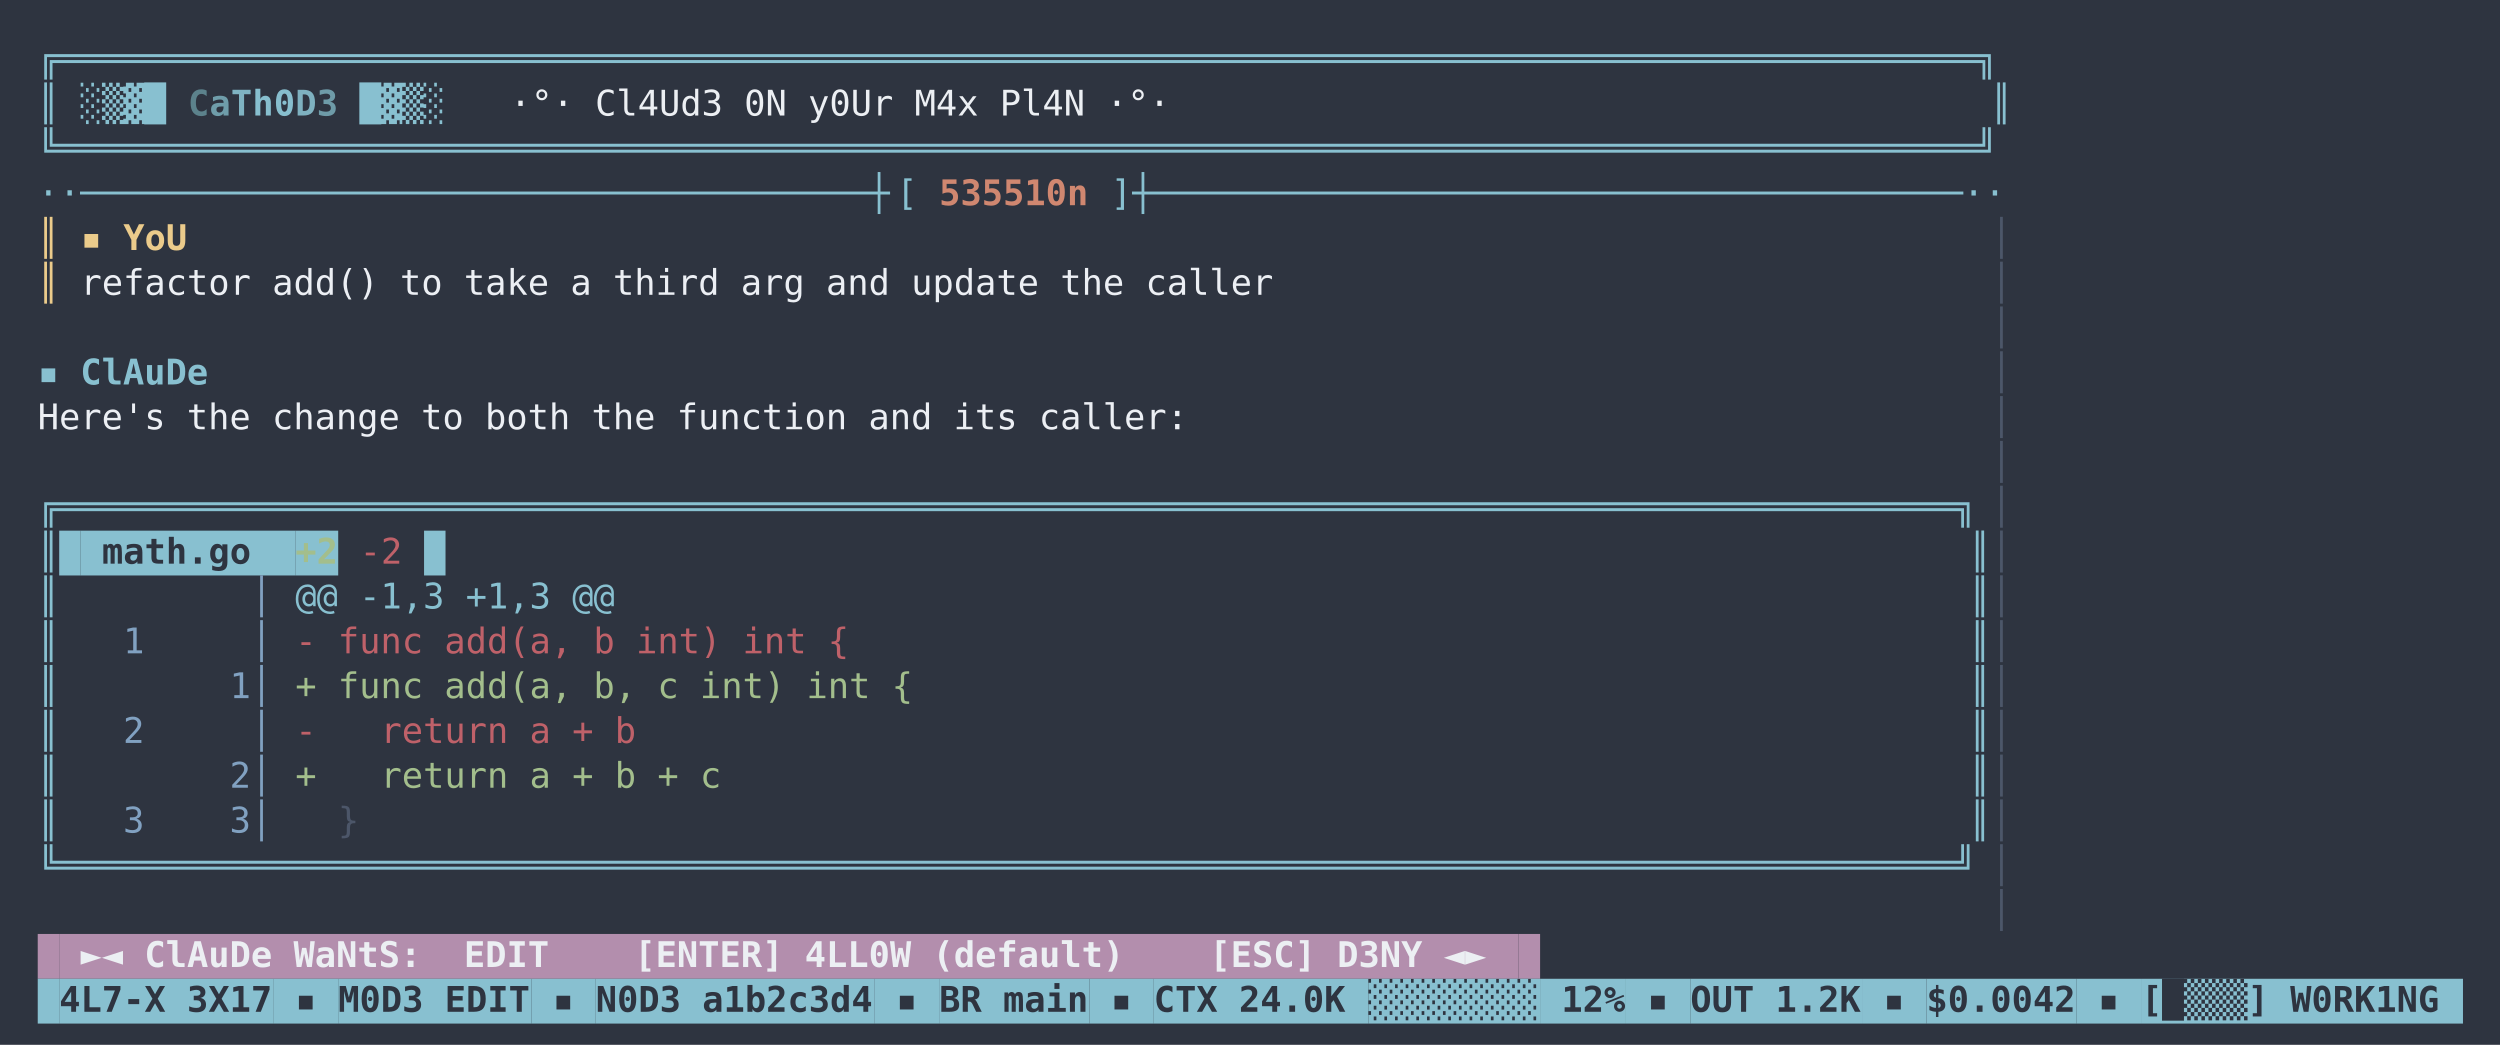
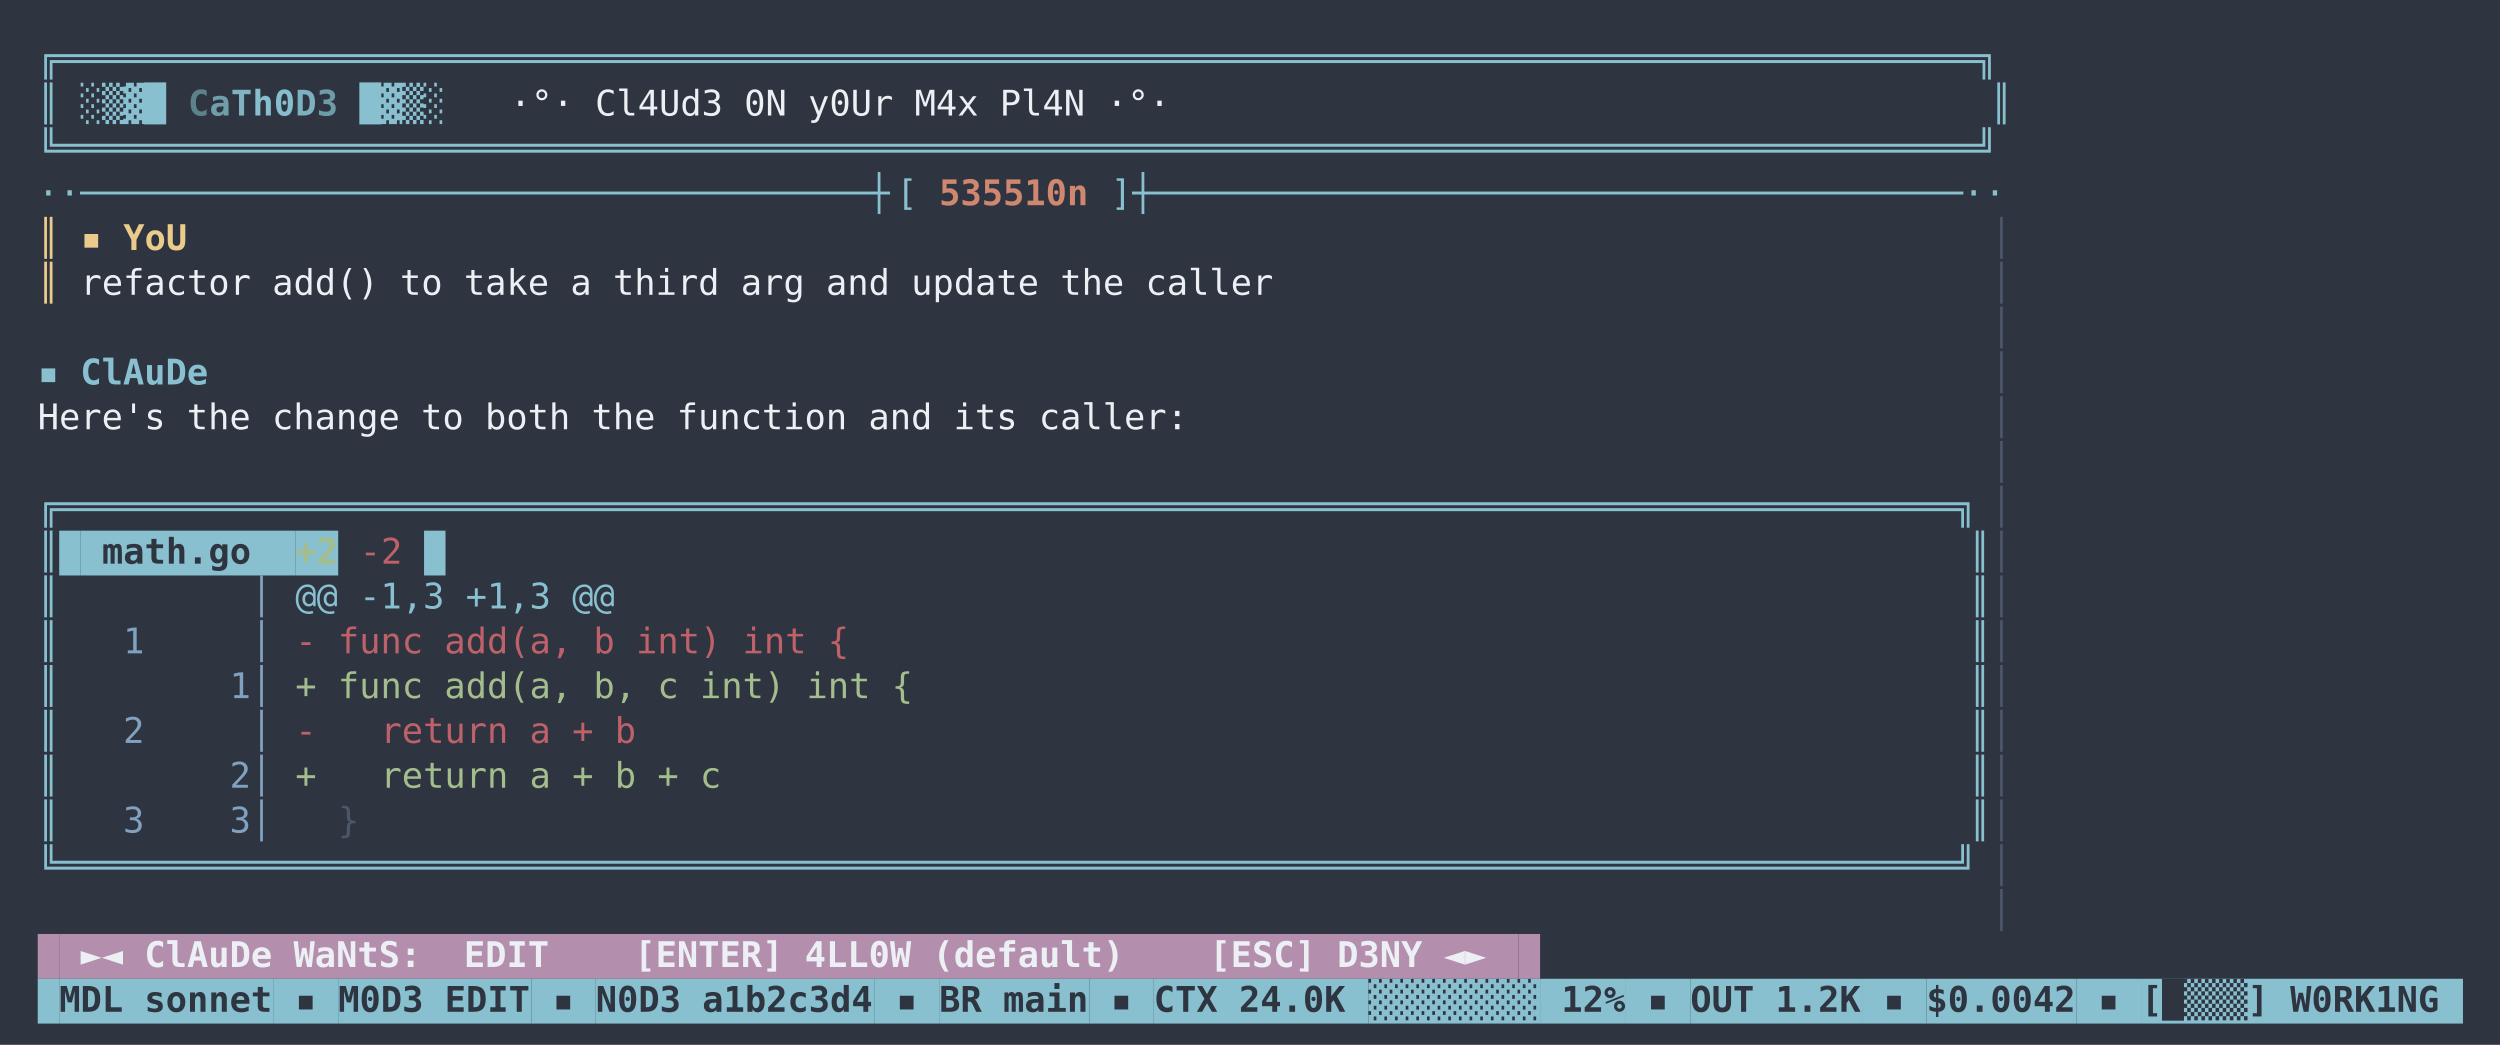
<svg xmlns="http://www.w3.org/2000/svg" width="1060" height="443" viewBox="0 0 1060 443">
  <rect width="1060" height="443" fill="#2e3440" />
  <text x="16.0" y="30.0" font-family="ui-monospace,'DejaVu Sans Mono',Menlo,Consolas,monospace" font-size="15" xml:space="preserve">
    <tspan x="16.0" fill="#88c0d0" font-weight="400">╔══════════════════════════════════════════════════════════════════════════════════════════╗</tspan>
  </text>
  <text x="16.0" y="49.0" font-family="ui-monospace,'DejaVu Sans Mono',Menlo,Consolas,monospace" font-size="15" xml:space="preserve">
    <tspan x="16.0" fill="#88c0d0" font-weight="400">║</tspan>
    <tspan x="34.2" fill="#88c0d0" font-weight="400">░▒▓█</tspan>
    <tspan x="79.7" fill="#5c828c" font-weight="700">C</tspan>
    <tspan x="88.8" fill="#6f9daa" font-weight="700">a</tspan>
    <tspan x="97.9" fill="#7fb3c2" font-weight="700">T</tspan>
    <tspan x="107.0" fill="#87bfcf" font-weight="700">h</tspan>
    <tspan x="116.1" fill="#87bece" font-weight="700">0</tspan>
    <tspan x="125.2" fill="#7eb1c0" font-weight="700">D</tspan>
    <tspan x="134.3" fill="#6e9ba8" font-weight="700">3</tspan>
    <tspan x="152.5" fill="#88c0d0" font-weight="400">█▓▒░</tspan>
    <tspan x="216.2" fill="#eceff3" font-weight="400">·°· Cl4Ud3 0N y0Ur M4x Pl4N ·°·</tspan>
    <tspan x="844.1" fill="#88c0d0" font-weight="400">║</tspan>
  </text>
  <text x="16.0" y="68.0" font-family="ui-monospace,'DejaVu Sans Mono',Menlo,Consolas,monospace" font-size="15" xml:space="preserve">
    <tspan x="16.0" fill="#88c0d0" font-weight="400">╚══════════════════════════════════════════════════════════════════════════════════════════╝</tspan>
  </text>
  <text x="16.0" y="87.0" font-family="ui-monospace,'DejaVu Sans Mono',Menlo,Consolas,monospace" font-size="15" xml:space="preserve">
    <tspan x="16.0" fill="#88c0d0" font-weight="400">··─────────────────────────────────────┼</tspan>
    <tspan x="380.0" fill="#88c0d0" font-weight="400">[ </tspan>
    <tspan x="398.2" fill="#d08770" font-weight="700">535510n</tspan>
    <tspan x="461.9" fill="#88c0d0" font-weight="400"> ]</tspan>
    <tspan x="480.1" fill="#88c0d0" font-weight="400">┼──────────────────────────────────────··</tspan>
  </text>
  <text x="16.0" y="106.0" font-family="ui-monospace,'DejaVu Sans Mono',Menlo,Consolas,monospace" font-size="15" xml:space="preserve">
    <tspan x="16.0" fill="#ebcb8b" font-weight="400">║</tspan>
    <tspan x="34.2" fill="#ebcb8b" font-weight="700">▪ YoU</tspan>
    <tspan x="844.1" fill="#4c5669" font-weight="400">│</tspan>
  </text>
  <text x="16.0" y="125.0" font-family="ui-monospace,'DejaVu Sans Mono',Menlo,Consolas,monospace" font-size="15" xml:space="preserve">
    <tspan x="16.0" fill="#ebcb8b" font-weight="400">║</tspan>
    <tspan x="25.1" fill="#eceff4" font-weight="400"> refactor add() to take a third arg and update the caller                                 </tspan>
    <tspan x="844.1" fill="#4c5669" font-weight="400">│</tspan>
  </text>
  <text x="16.0" y="144.0" font-family="ui-monospace,'DejaVu Sans Mono',Menlo,Consolas,monospace" font-size="15" xml:space="preserve">
    <tspan x="844.1" fill="#4c5669" font-weight="400">│</tspan>
  </text>
  <text x="16.0" y="163.0" font-family="ui-monospace,'DejaVu Sans Mono',Menlo,Consolas,monospace" font-size="15" xml:space="preserve">
    <tspan x="16.0" fill="#88c0d0" font-weight="700">▪ ClAuDe</tspan>
    <tspan x="844.1" fill="#4c5669" font-weight="400">│</tspan>
  </text>
  <text x="16.0" y="182.0" font-family="ui-monospace,'DejaVu Sans Mono',Menlo,Consolas,monospace" font-size="15" xml:space="preserve">
    <tspan x="16.0" fill="#eceff4" font-weight="400">Here's the change to both the function and its caller:                                     </tspan>
    <tspan x="844.1" fill="#4c5669" font-weight="400">│</tspan>
  </text>
  <text x="16.0" y="201.0" font-family="ui-monospace,'DejaVu Sans Mono',Menlo,Consolas,monospace" font-size="15" xml:space="preserve">
    <tspan x="844.1" fill="#4c5669" font-weight="400">│</tspan>
  </text>
  <text x="16.0" y="220.0" font-family="ui-monospace,'DejaVu Sans Mono',Menlo,Consolas,monospace" font-size="15" xml:space="preserve">
    <tspan x="16.0" fill="#88c0d0" font-weight="400">╔═════════════════════════════════════════════════════════════════════════════════════════╗</tspan>
    <tspan x="844.1" fill="#4c5669" font-weight="400">│</tspan>
  </text>
  <rect x="25.1" y="225.0" width="9.1" height="19.0" fill="#88c0d0" />
  <rect x="34.2" y="225.0" width="91.0" height="19.0" fill="#88c0d0" />
  <rect x="125.2" y="225.0" width="18.2" height="19.0" fill="#88c0d0" />
  <rect x="179.8" y="225.0" width="9.1" height="19.0" fill="#88c0d0" />
  <text x="16.0" y="239.0" font-family="ui-monospace,'DejaVu Sans Mono',Menlo,Consolas,monospace" font-size="15" xml:space="preserve">
    <tspan x="16.0" fill="#88c0d0" font-weight="400">║</tspan>
    <tspan x="34.2" fill="#2e3440" font-weight="700"> math.go  </tspan>
    <tspan x="125.2" fill="#a3be8c" font-weight="700">+2</tspan>
    <tspan x="152.5" fill="#bf6169" font-weight="400">-2</tspan>
    <tspan x="835.0" fill="#88c0d0" font-weight="400">║</tspan>
    <tspan x="844.1" fill="#4c5669" font-weight="400">│</tspan>
  </text>
  <text x="16.0" y="258.0" font-family="ui-monospace,'DejaVu Sans Mono',Menlo,Consolas,monospace" font-size="15" xml:space="preserve">
    <tspan x="16.0" fill="#88c0d0" font-weight="400">║</tspan>
    <tspan x="25.1" fill="#81a1c1" font-weight="400">         │ </tspan>
    <tspan x="125.2" fill="#88c0d0" font-weight="400">@@ -1,3 +1,3 @@</tspan>
    <tspan x="835.0" fill="#88c0d0" font-weight="400">║</tspan>
    <tspan x="844.1" fill="#4c5669" font-weight="400">│</tspan>
  </text>
  <text x="16.0" y="277.0" font-family="ui-monospace,'DejaVu Sans Mono',Menlo,Consolas,monospace" font-size="15" xml:space="preserve">
    <tspan x="16.0" fill="#88c0d0" font-weight="400">║</tspan>
    <tspan x="25.1" fill="#81a1c1" font-weight="400">   1     │ </tspan>
    <tspan x="125.2" fill="#bf6169" font-weight="400">- func add(a, b int) int {</tspan>
    <tspan x="835.0" fill="#88c0d0" font-weight="400">║</tspan>
    <tspan x="844.1" fill="#4c5669" font-weight="400">│</tspan>
  </text>
  <text x="16.0" y="296.0" font-family="ui-monospace,'DejaVu Sans Mono',Menlo,Consolas,monospace" font-size="15" xml:space="preserve">
    <tspan x="16.0" fill="#88c0d0" font-weight="400">║</tspan>
    <tspan x="25.1" fill="#81a1c1" font-weight="400">        1│ </tspan>
    <tspan x="125.2" fill="#a3be8c" font-weight="400">+ func add(a, b, c int) int {</tspan>
    <tspan x="835.0" fill="#88c0d0" font-weight="400">║</tspan>
    <tspan x="844.1" fill="#4c5669" font-weight="400">│</tspan>
  </text>
  <text x="16.0" y="315.0" font-family="ui-monospace,'DejaVu Sans Mono',Menlo,Consolas,monospace" font-size="15" xml:space="preserve">
    <tspan x="16.0" fill="#88c0d0" font-weight="400">║</tspan>
    <tspan x="25.1" fill="#81a1c1" font-weight="400">   2     │ </tspan>
    <tspan x="125.2" fill="#bf6169" font-weight="400">-   return a + b</tspan>
    <tspan x="835.0" fill="#88c0d0" font-weight="400">║</tspan>
    <tspan x="844.1" fill="#4c5669" font-weight="400">│</tspan>
  </text>
  <text x="16.0" y="334.0" font-family="ui-monospace,'DejaVu Sans Mono',Menlo,Consolas,monospace" font-size="15" xml:space="preserve">
    <tspan x="16.0" fill="#88c0d0" font-weight="400">║</tspan>
    <tspan x="25.1" fill="#81a1c1" font-weight="400">        2│ </tspan>
    <tspan x="125.2" fill="#a3be8c" font-weight="400">+   return a + b + c</tspan>
    <tspan x="835.0" fill="#88c0d0" font-weight="400">║</tspan>
    <tspan x="844.1" fill="#4c5669" font-weight="400">│</tspan>
  </text>
  <text x="16.0" y="353.0" font-family="ui-monospace,'DejaVu Sans Mono',Menlo,Consolas,monospace" font-size="15" xml:space="preserve">
    <tspan x="16.0" fill="#88c0d0" font-weight="400">║</tspan>
    <tspan x="25.1" fill="#81a1c1" font-weight="400">   3    3│ </tspan>
    <tspan x="125.2" fill="#4c5669" font-weight="400">  }</tspan>
    <tspan x="835.0" fill="#88c0d0" font-weight="400">║</tspan>
    <tspan x="844.1" fill="#4c5669" font-weight="400">│</tspan>
  </text>
  <text x="16.0" y="372.0" font-family="ui-monospace,'DejaVu Sans Mono',Menlo,Consolas,monospace" font-size="15" xml:space="preserve">
    <tspan x="16.0" fill="#88c0d0" font-weight="400">╚═════════════════════════════════════════════════════════════════════════════════════════╝</tspan>
    <tspan x="844.1" fill="#4c5669" font-weight="400">│</tspan>
  </text>
  <text x="16.0" y="391.0" font-family="ui-monospace,'DejaVu Sans Mono',Menlo,Consolas,monospace" font-size="15" xml:space="preserve">
    <tspan x="844.1" fill="#4c5669" font-weight="400">│</tspan>
  </text>
  <rect x="16.0" y="396.0" width="9.1" height="19.0" fill="#b38ead" />
  <rect x="25.1" y="396.0" width="618.8" height="19.0" fill="#b38ead" />
  <rect x="643.9" y="396.0" width="9.1" height="19.0" fill="#b38ead" />
  <text x="16.0" y="410.0" font-family="ui-monospace,'DejaVu Sans Mono',Menlo,Consolas,monospace" font-size="15" xml:space="preserve">
    <tspan x="25.1" fill="#eceff3" font-weight="700"> ►◄ ClAuDe WaNtS:  EDIT    [ENTER] 4LL0W (default)    [ESC] D3NY ◄► </tspan>
  </text>
  <rect x="16.0" y="415.0" width="9.1" height="19.0" fill="#88c0d0" />
  <rect x="25.1" y="415.0" width="91.0" height="19.0" fill="#88c0d0" />
  <rect x="116.1" y="415.0" width="27.3" height="19.0" fill="#88c0d0" />
  <rect x="143.4" y="415.0" width="81.9" height="19.0" fill="#88c0d0" />
  <rect x="225.3" y="415.0" width="27.3" height="19.0" fill="#88c0d0" />
  <rect x="252.6" y="415.0" width="118.3" height="19.0" fill="#88c0d0" />
  <rect x="370.9" y="415.0" width="27.3" height="19.0" fill="#88c0d0" />
  <rect x="398.2" y="415.0" width="63.7" height="19.0" fill="#88c0d0" />
  <rect x="461.9" y="415.0" width="27.3" height="19.0" fill="#88c0d0" />
  <rect x="489.2" y="415.0" width="91.0" height="19.0" fill="#88c0d0" />
  <rect x="580.2" y="415.0" width="72.8" height="19.0" fill="#88c0d0" />
  <rect x="653.0" y="415.0" width="36.4" height="19.0" fill="#88c0d0" />
  <rect x="689.4" y="415.0" width="27.3" height="19.0" fill="#88c0d0" />
  <rect x="716.7" y="415.0" width="72.8" height="19.0" fill="#88c0d0" />
  <rect x="789.5" y="415.0" width="27.3" height="19.0" fill="#88c0d0" />
  <rect x="816.8" y="415.0" width="63.7" height="19.0" fill="#88c0d0" />
  <rect x="880.5" y="415.0" width="27.3" height="19.0" fill="#88c0d0" />
  <rect x="907.8" y="415.0" width="136.5" height="19.0" fill="#88c0d0" />
  <text x="16.0" y="429.0" font-family="ui-monospace,'DejaVu Sans Mono',Menlo,Consolas,monospace" font-size="15" xml:space="preserve">
-     <tspan x="25.1" fill="#2e3440" font-weight="700">4L7-X 3X17</tspan>
+     <tspan x="25.1" fill="#2e3440" font-weight="700">MDL sonnet</tspan>
    <tspan x="116.1" fill="#2e3440" font-weight="700"> ▪ </tspan>
    <tspan x="143.4" fill="#2e3440" font-weight="700">M0D3 EDIT</tspan>
    <tspan x="225.3" fill="#2e3440" font-weight="700"> ▪ </tspan>
    <tspan x="252.6" fill="#2e3440" font-weight="700">N0D3 a1b2c3d4</tspan>
    <tspan x="370.9" fill="#2e3440" font-weight="700"> ▪ </tspan>
    <tspan x="398.2" fill="#2e3440" font-weight="700">BR main</tspan>
    <tspan x="461.9" fill="#2e3440" font-weight="700"> ▪ </tspan>
    <tspan x="489.2" fill="#2e3440" font-weight="700">CTX 24.0K </tspan>
    <tspan x="580.2" fill="#2e3440" font-weight="700">░░░░░░░░</tspan>
    <tspan x="653.0" fill="#2e3440" font-weight="700"> 12%</tspan>
    <tspan x="689.4" fill="#2e3440" font-weight="700"> ▪ </tspan>
    <tspan x="716.7" fill="#2e3440" font-weight="700">OUT 1.2K</tspan>
    <tspan x="789.5" fill="#2e3440" font-weight="700"> ▪ </tspan>
    <tspan x="816.8" fill="#2e3440" font-weight="700">$0.0042</tspan>
    <tspan x="880.5" fill="#2e3440" font-weight="700"> ▪ </tspan>
    <tspan x="907.8" fill="#2e3440" font-weight="700">[█▒▒▒] W0RK1NG </tspan>
  </text>
</svg>
